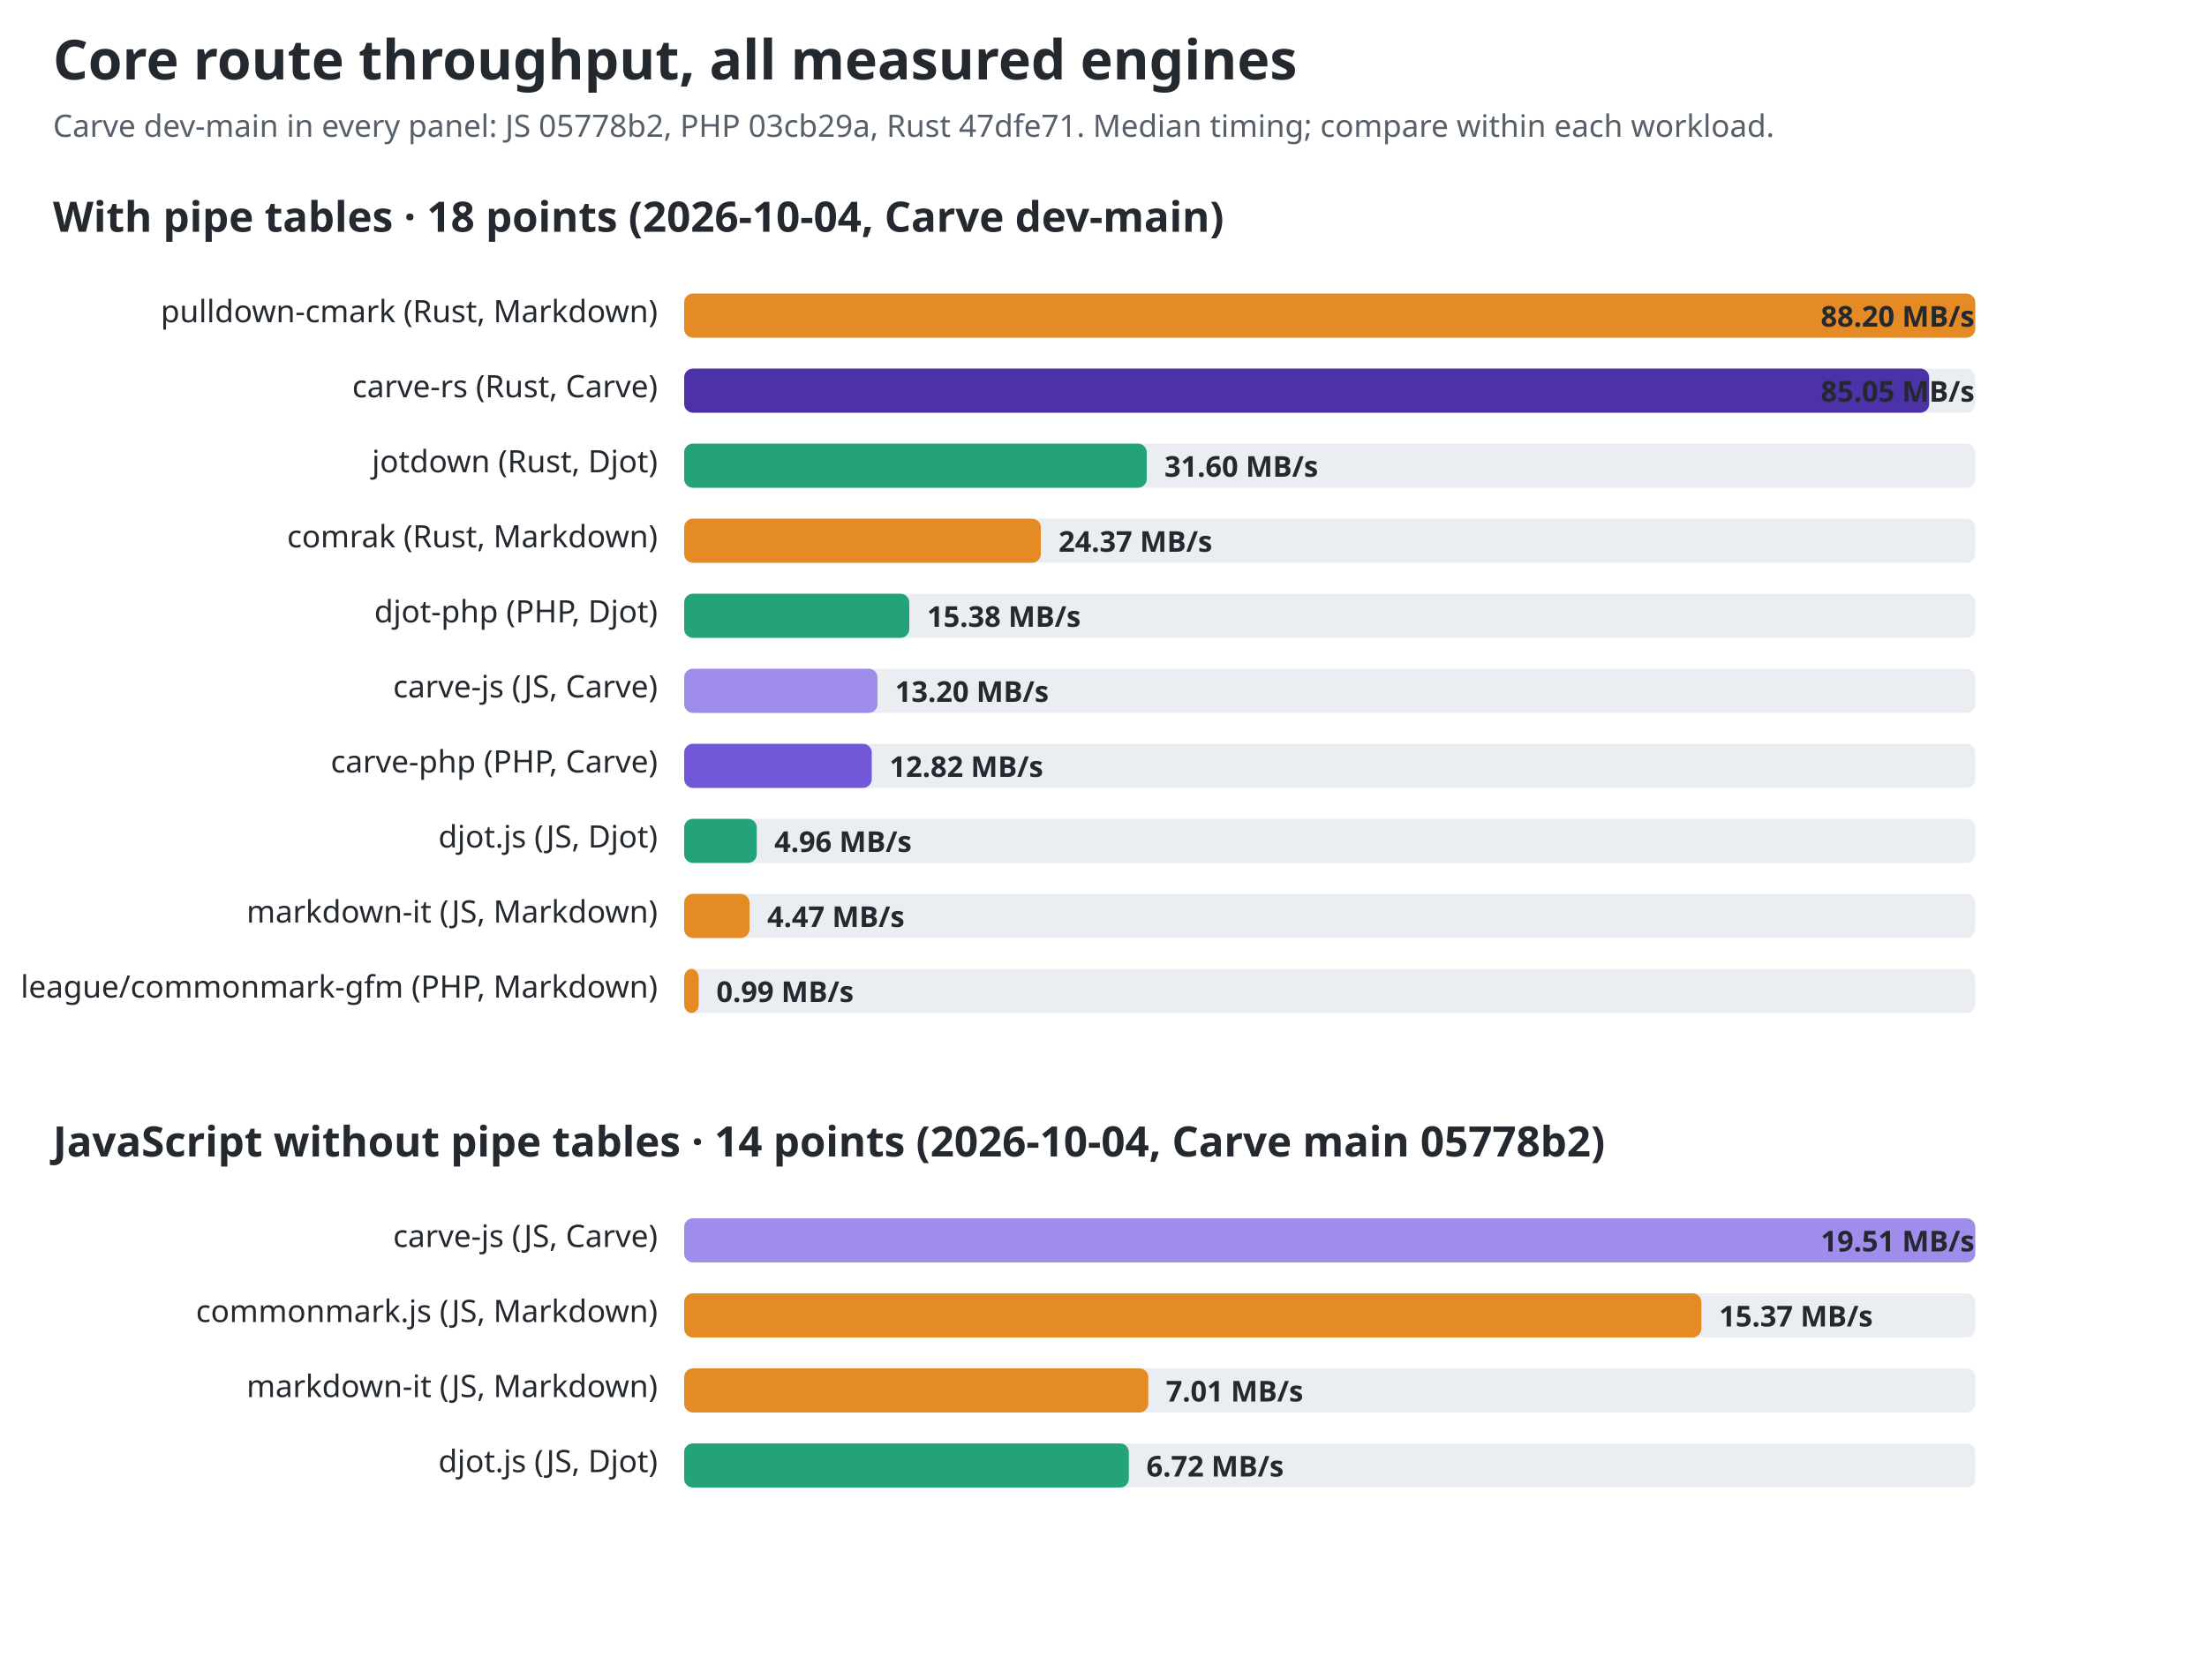
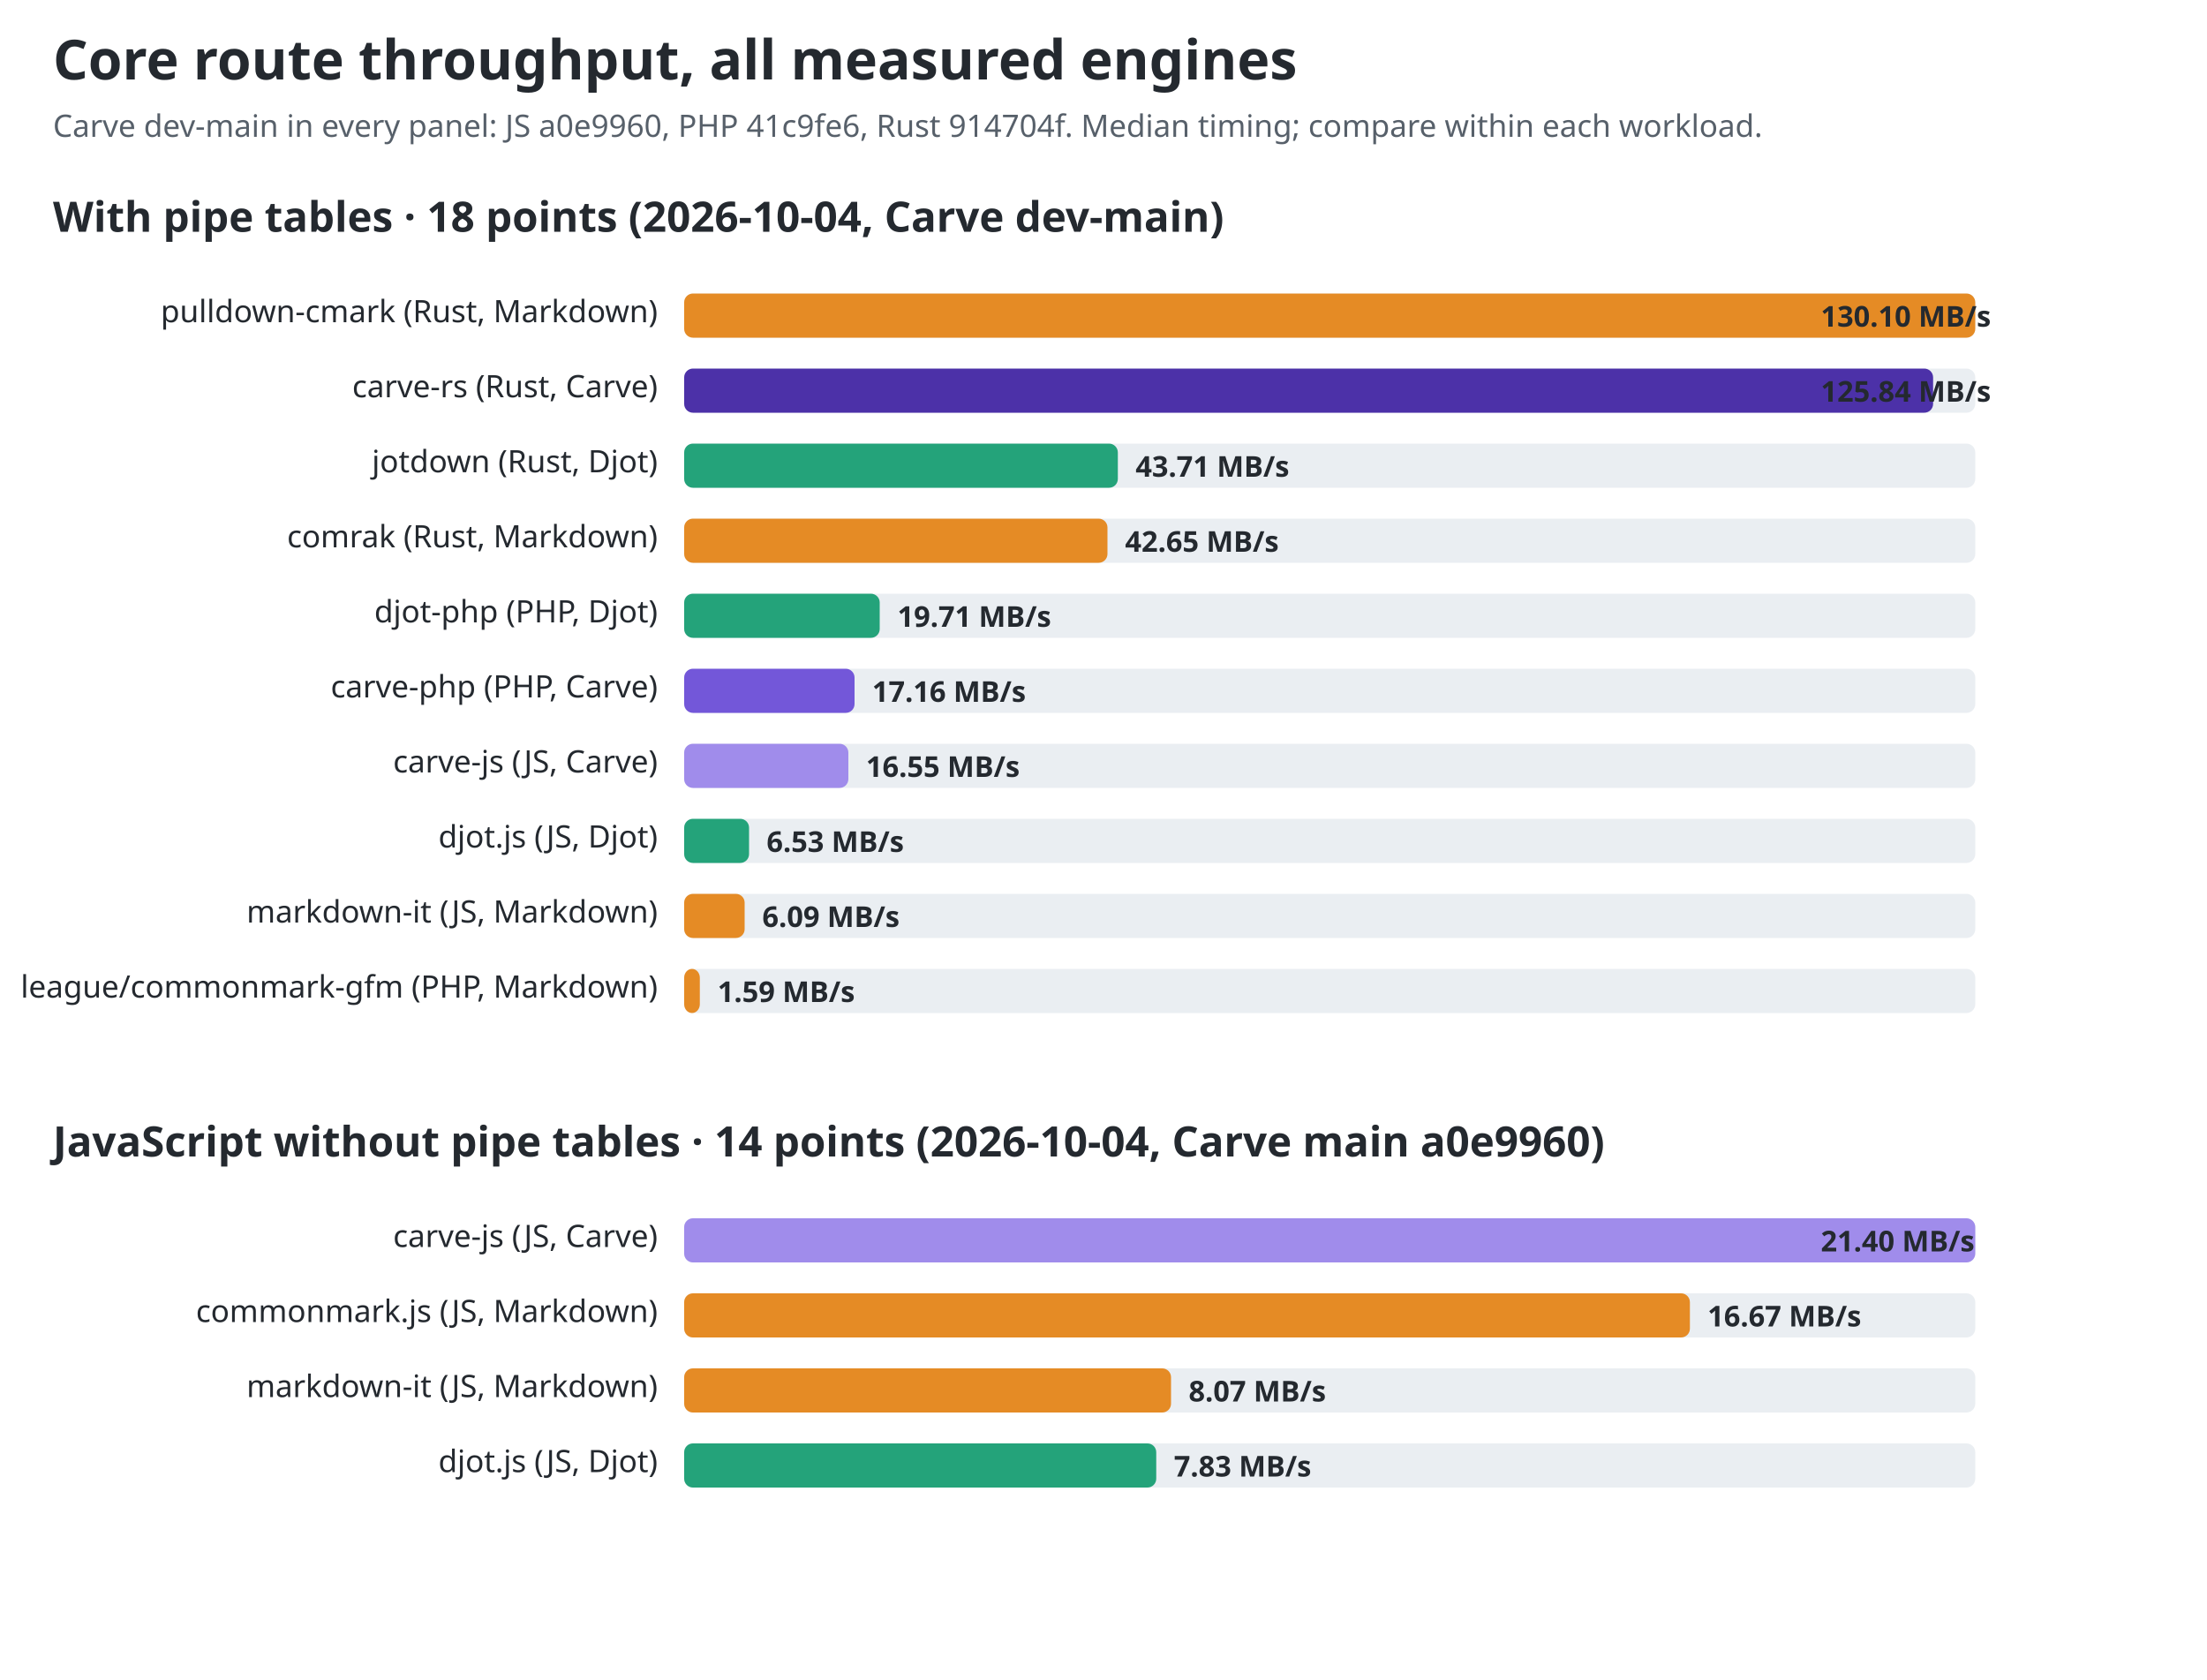
<svg xmlns="http://www.w3.org/2000/svg" width="1000" height="761" viewBox="0 0 1000 761" role="img" aria-labelledby="title desc">
  <style>text{font-family:ui-sans-serif,system-ui,sans-serif;fill:#24292f}.title{font-size:25px;font-weight:700}.sub{font-size:14px;fill:#57606a}.group{font-size:19px;font-weight:650}.label{font-size:14px}.value{font-size:13px;font-weight:650;fill:#24292f}.track{fill:#eaeef2}@media(prefers-color-scheme:dark){text,.value{fill:#f0f6fc}.sub{fill:#8c959f}.track{fill:#30363d}}</style>
  <text id="chart-title" class="title" x="24" y="36">Core route throughput, all measured engines</text>
-   <text class="sub" x="24" y="62">Carve dev-main in every panel: JS 05778b2, PHP 03cb29a, Rust 47dfe71. Median timing; compare within each workload.</text>
+   <text class="sub" x="24" y="62">Carve dev-main in every panel: JS a0e9960, PHP 41c9fe6, Rust 914704f. Median timing; compare within each workload.</text>
  <text class="group" x="24" y="105">With pipe tables · 18 points (2026-10-04, Carve dev-main)</text>
  <text class="label" x="298" y="146" text-anchor="end">pulldown-cmark (Rust, Markdown)</text>
  <rect class="track" x="310" y="133" width="585" height="20" rx="4" />
  <rect x="310" y="133" width="585.0" height="20" rx="4" fill="#e58b25" />
-   <text class="value" x="825" y="148">88.20 MB/s</text>
+   <text class="value" x="825" y="148">130.10 MB/s</text>
  <text class="label" x="298" y="180" text-anchor="end">carve-rs (Rust, Carve)</text>
  <rect class="track" x="310" y="167" width="585" height="20" rx="4" />
-   <rect x="310" y="167" width="564.1" height="20" rx="4" fill="#4c31a8" />
-   <text class="value" x="825" y="182">85.05 MB/s</text>
+   <rect x="310" y="167" width="565.9" height="20" rx="4" fill="#4c31a8" />
+   <text class="value" x="825" y="182">125.84 MB/s</text>
  <text class="label" x="298" y="214" text-anchor="end">jotdown (Rust, Djot)</text>
  <rect class="track" x="310" y="201" width="585" height="20" rx="4" />
-   <rect x="310" y="201" width="209.6" height="20" rx="4" fill="#24a37a" />
-   <text class="value" x="527.606" y="216">31.60 MB/s</text>
+   <rect x="310" y="201" width="196.5" height="20" rx="4" fill="#24a37a" />
+   <text class="value" x="514.526" y="216">43.71 MB/s</text>
  <text class="label" x="298" y="248" text-anchor="end">comrak (Rust, Markdown)</text>
  <rect class="track" x="310" y="235" width="585" height="20" rx="4" />
-   <rect x="310" y="235" width="161.6" height="20" rx="4" fill="#e58b25" />
-   <text class="value" x="479.632" y="250">24.37 MB/s</text>
+   <rect x="310" y="235" width="191.8" height="20" rx="4" fill="#e58b25" />
+   <text class="value" x="509.768" y="250">42.65 MB/s</text>
  <text class="label" x="298" y="282" text-anchor="end">djot-php (PHP, Djot)</text>
  <rect class="track" x="310" y="269" width="585" height="20" rx="4" />
-   <rect x="310" y="269" width="102.0" height="20" rx="4" fill="#24a37a" />
-   <text class="value" x="420.03" y="284">15.38 MB/s</text>
-   <text class="label" x="298" y="316" text-anchor="end">carve-js (JS, Carve)</text>
+   <rect x="310" y="269" width="88.6" height="20" rx="4" fill="#24a37a" />
+   <text class="value" x="406.621" y="284">19.71 MB/s</text>
+   <text class="label" x="298" y="316" text-anchor="end">carve-php (PHP, Carve)</text>
  <rect class="track" x="310" y="303" width="585" height="20" rx="4" />
-   <rect x="310" y="303" width="87.6" height="20" rx="4" fill="#a08ceb" />
-   <text class="value" x="405.556" y="318">13.20 MB/s</text>
-   <text class="label" x="298" y="350" text-anchor="end">carve-php (PHP, Carve)</text>
+   <rect x="310" y="303" width="77.2" height="20" rx="4" fill="#7357d9" />
+   <text class="value" x="395.169" y="318">17.16 MB/s</text>
+   <text class="label" x="298" y="350" text-anchor="end">carve-js (JS, Carve)</text>
  <rect class="track" x="310" y="337" width="585" height="20" rx="4" />
-   <rect x="310" y="337" width="85.0" height="20" rx="4" fill="#7357d9" />
-   <text class="value" x="403.025" y="352">12.82 MB/s</text>
+   <rect x="310" y="337" width="74.4" height="20" rx="4" fill="#a08ceb" />
+   <text class="value" x="392.397" y="352">16.55 MB/s</text>
  <text class="label" x="298" y="384" text-anchor="end">djot.js (JS, Djot)</text>
  <rect class="track" x="310" y="371" width="585" height="20" rx="4" />
-   <rect x="310" y="371" width="32.9" height="20" rx="4" fill="#24a37a" />
-   <text class="value" x="350.87" y="386">4.96 MB/s</text>
+   <rect x="310" y="371" width="29.4" height="20" rx="4" fill="#24a37a" />
+   <text class="value" x="347.357" y="386">6.53 MB/s</text>
  <text class="label" x="298" y="418" text-anchor="end">markdown-it (JS, Markdown)</text>
  <rect class="track" x="310" y="405" width="585" height="20" rx="4" />
-   <rect x="310" y="405" width="29.6" height="20" rx="4" fill="#e58b25" />
-   <text class="value" x="347.638" y="420">4.47 MB/s</text>
+   <rect x="310" y="405" width="27.4" height="20" rx="4" fill="#e58b25" />
+   <text class="value" x="345.387" y="420">6.09 MB/s</text>
  <text class="label" x="298" y="452" text-anchor="end">league/commonmark-gfm (PHP, Markdown)</text>
  <rect class="track" x="310" y="439" width="585" height="20" rx="4" />
-   <rect x="310" y="439" width="6.6" height="20" rx="4" fill="#e58b25" />
-   <text class="value" x="324.586" y="454">0.99 MB/s</text>
-   <text class="group" x="24" y="524">JavaScript without pipe tables · 14 points (2026-10-04, Carve main 05778b2)</text>
+   <rect x="310" y="439" width="7.1" height="20" rx="4" fill="#e58b25" />
+   <text class="value" x="325.13" y="454">1.59 MB/s</text>
+   <text class="group" x="24" y="524">JavaScript without pipe tables · 14 points (2026-10-04, Carve main a0e9960)</text>
  <text class="label" x="298" y="565" text-anchor="end">carve-js (JS, Carve)</text>
  <rect class="track" x="310" y="552" width="585" height="20" rx="4" />
  <rect x="310" y="552" width="585.0" height="20" rx="4" fill="#a08ceb" />
-   <text class="value" x="825" y="567">19.51 MB/s</text>
+   <text class="value" x="825" y="567">21.40 MB/s</text>
  <text class="label" x="298" y="599" text-anchor="end">commonmark.js (JS, Markdown)</text>
  <rect class="track" x="310" y="586" width="585" height="20" rx="4" />
-   <rect x="310" y="586" width="460.9" height="20" rx="4" fill="#e58b25" />
-   <text class="value" x="778.933" y="601">15.37 MB/s</text>
+   <rect x="310" y="586" width="455.7" height="20" rx="4" fill="#e58b25" />
+   <text class="value" x="773.691" y="601">16.67 MB/s</text>
  <text class="label" x="298" y="633" text-anchor="end">markdown-it (JS, Markdown)</text>
  <rect class="track" x="310" y="620" width="585" height="20" rx="4" />
-   <rect x="310" y="620" width="210.3" height="20" rx="4" fill="#e58b25" />
-   <text class="value" x="528.287" y="635">7.01 MB/s</text>
+   <rect x="310" y="620" width="220.6" height="20" rx="4" fill="#e58b25" />
+   <text class="value" x="538.588" y="635">8.07 MB/s</text>
  <text class="label" x="298" y="667" text-anchor="end">djot.js (JS, Djot)</text>
  <rect class="track" x="310" y="654" width="585" height="20" rx="4" />
-   <rect x="310" y="654" width="201.5" height="20" rx="4" fill="#24a37a" />
-   <text class="value" x="519.452" y="669">6.72 MB/s</text>
+   <rect x="310" y="654" width="213.9" height="20" rx="4" fill="#24a37a" />
+   <text class="value" x="531.923" y="669">7.83 MB/s</text>
</svg>
